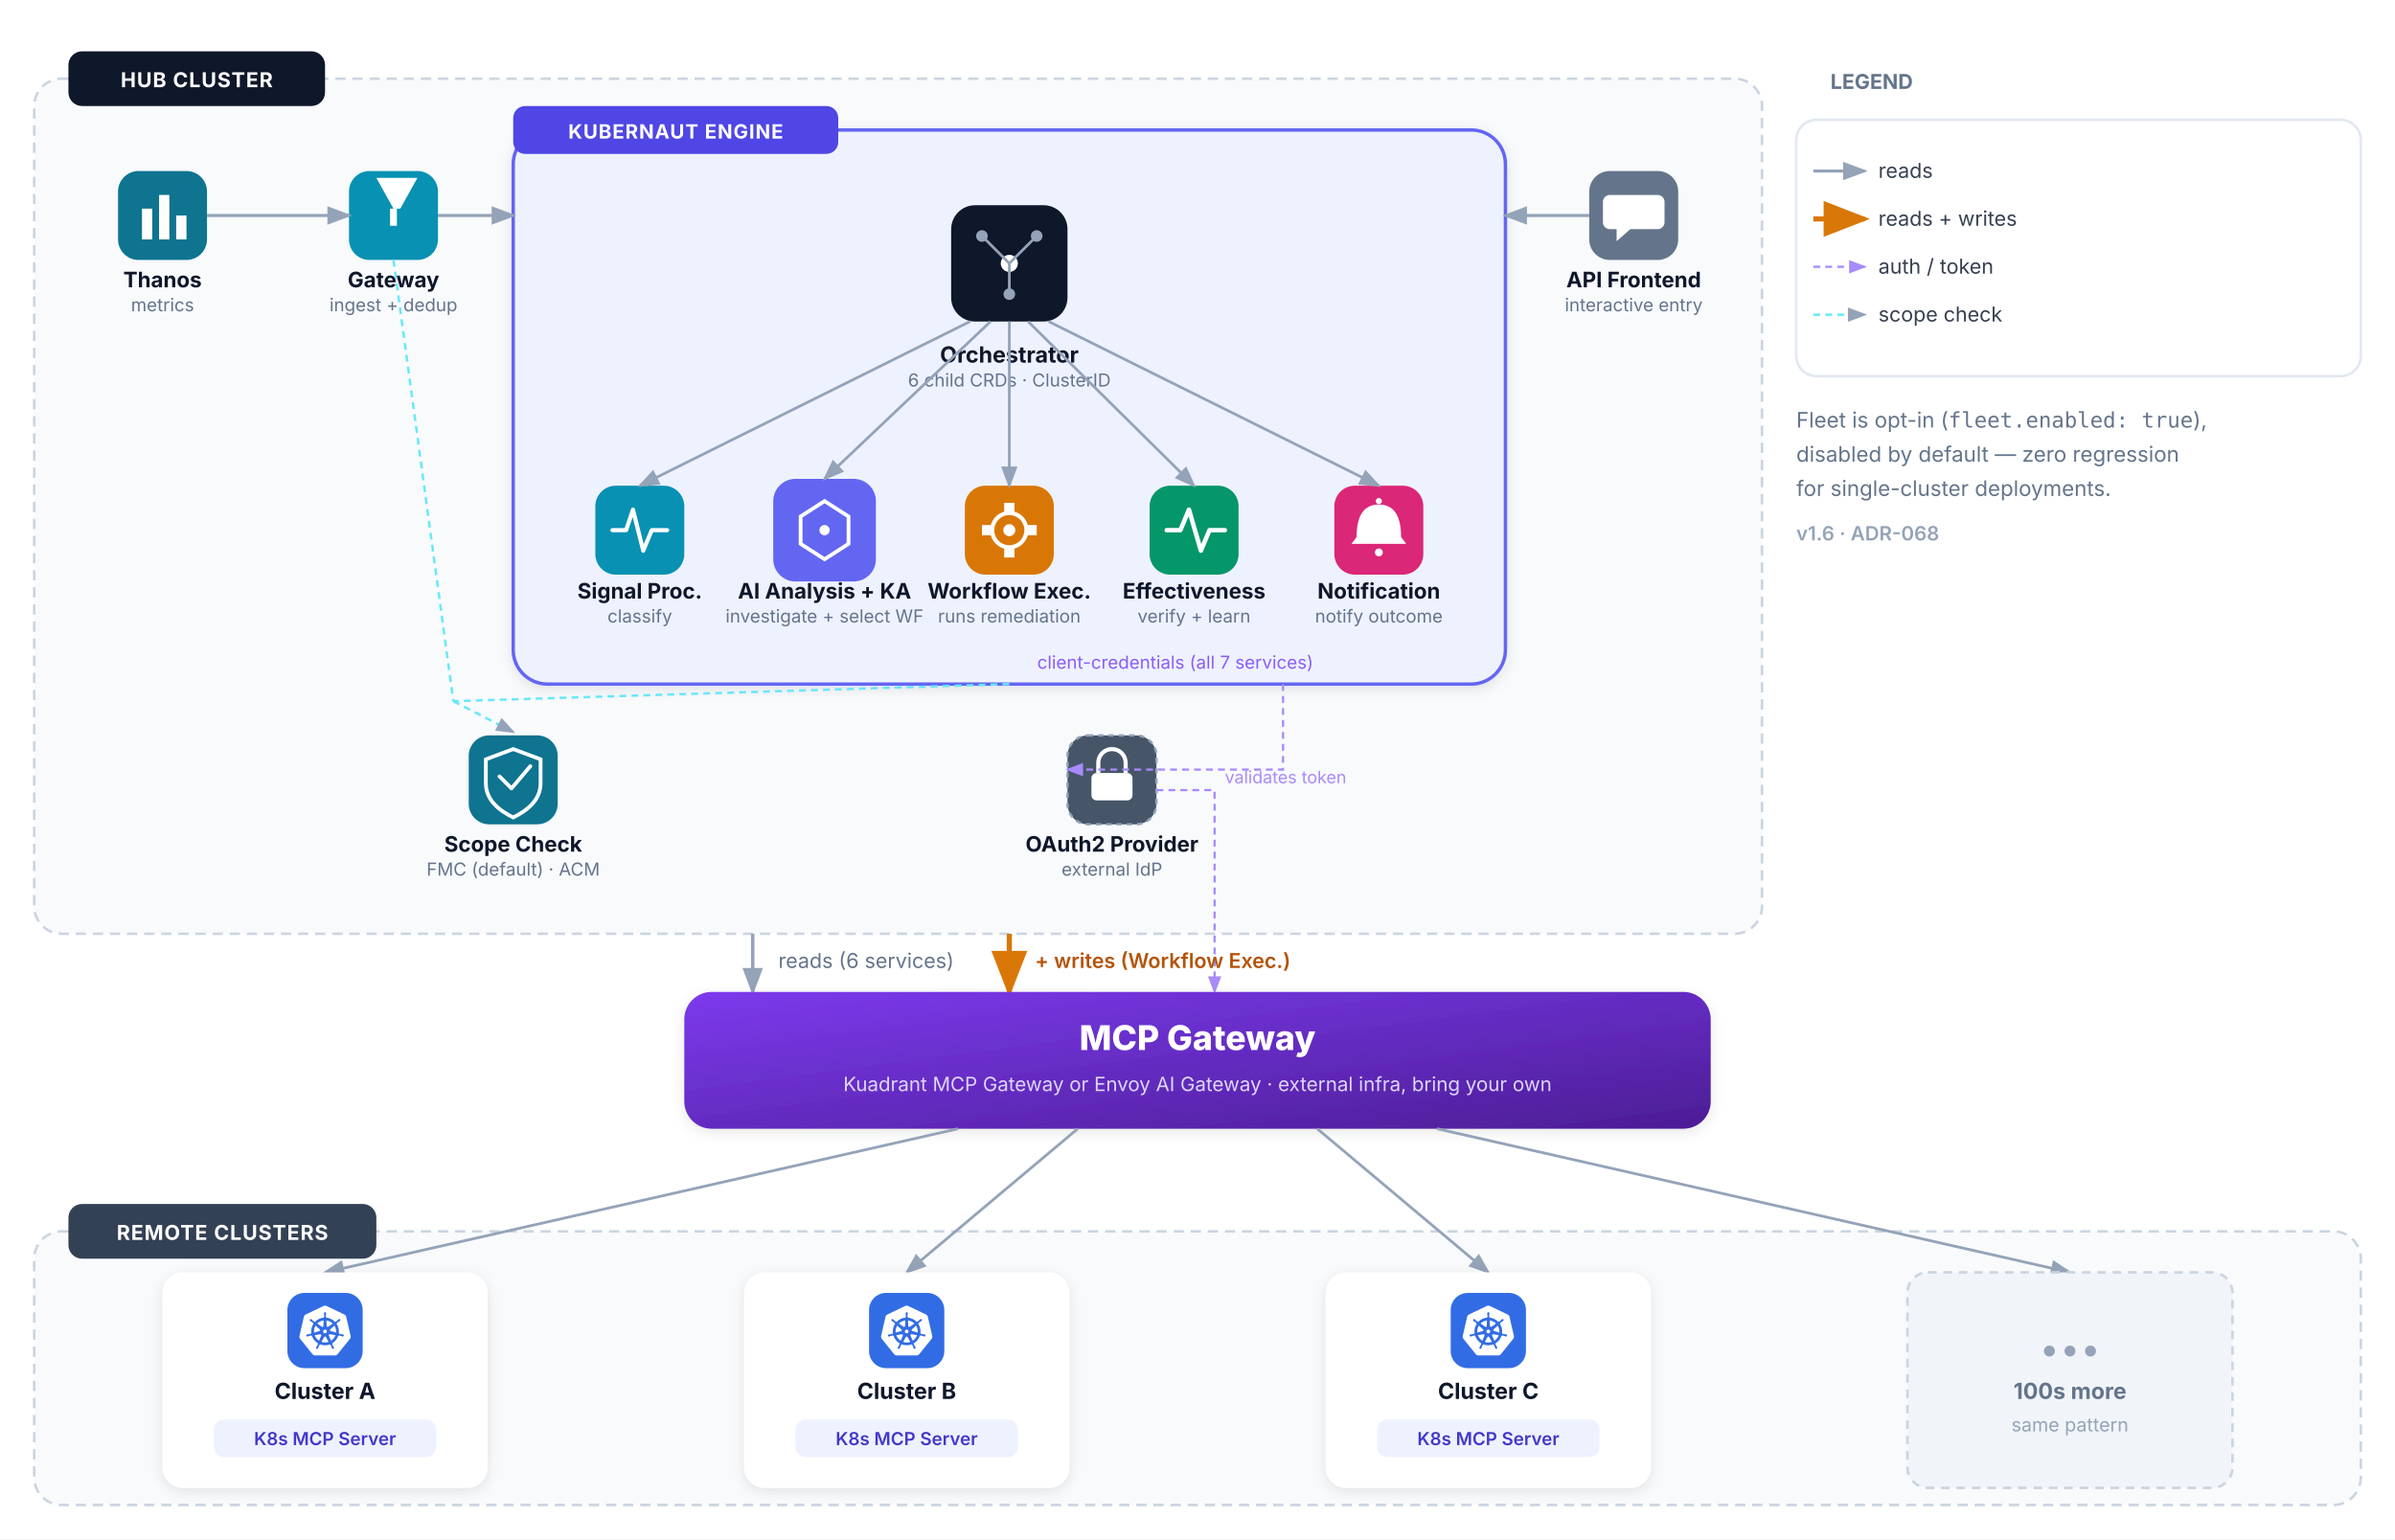
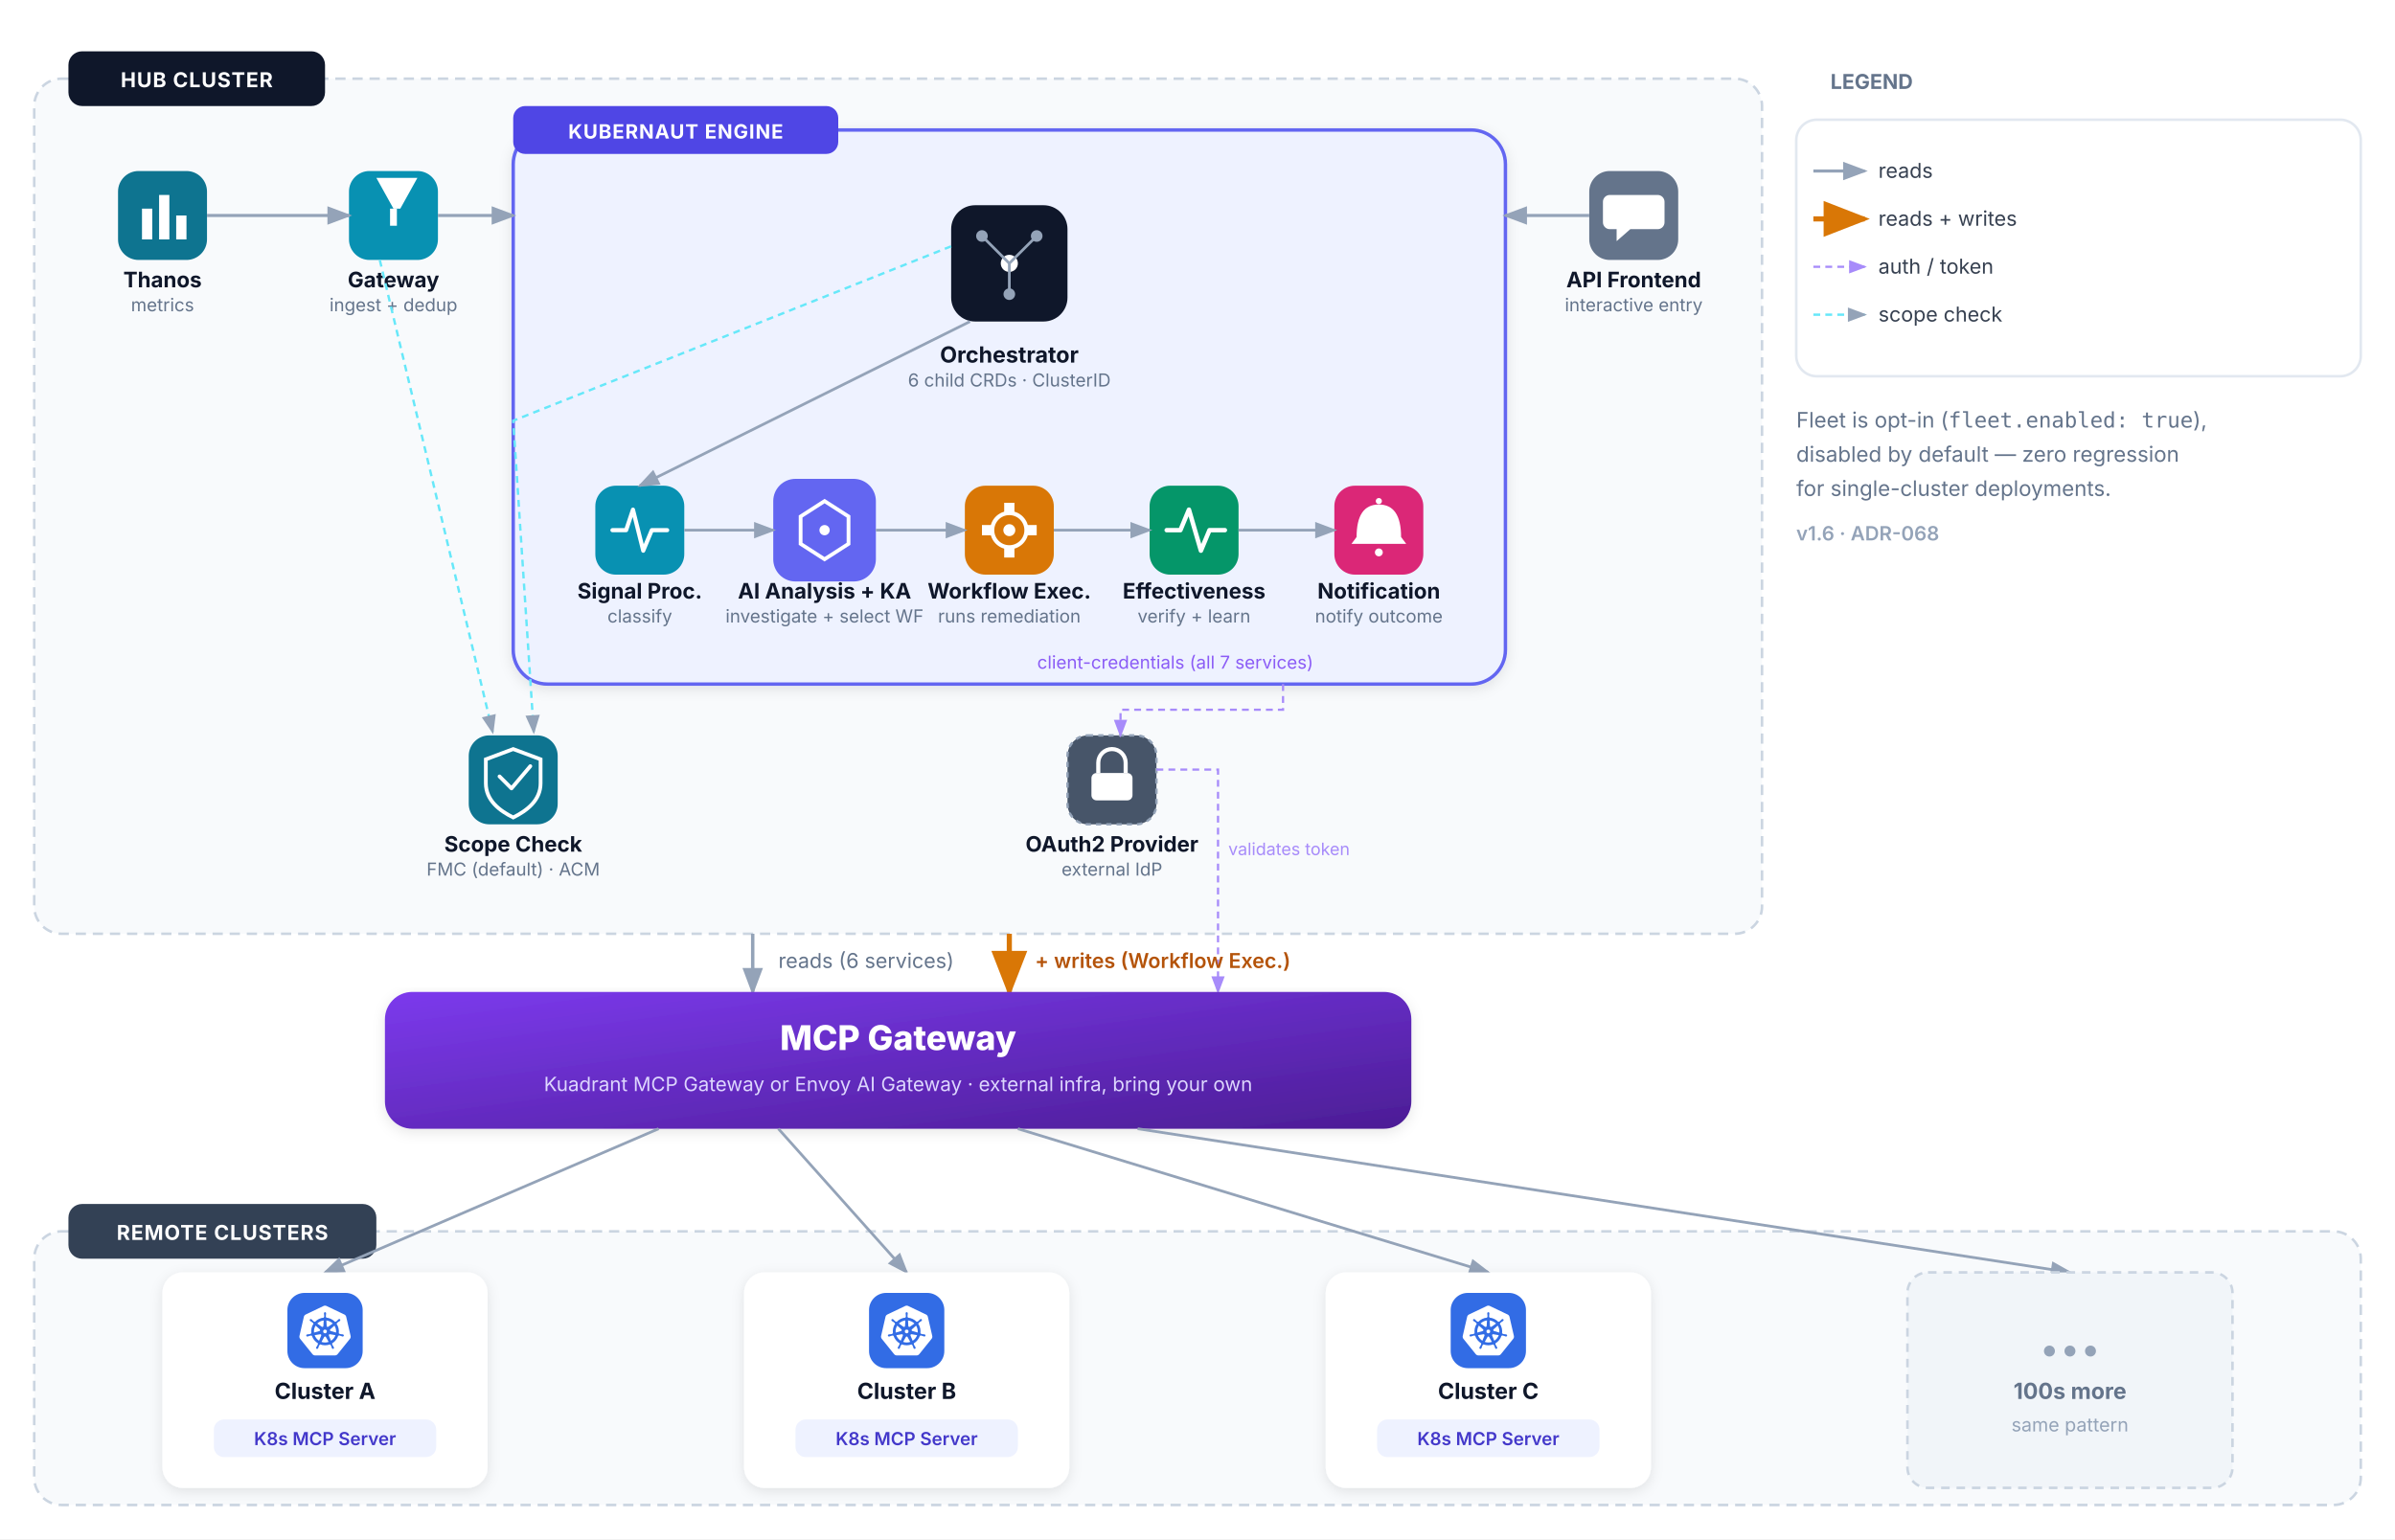
<svg xmlns="http://www.w3.org/2000/svg" viewBox="0 0 1400 900" font-family="Inter, -apple-system, BlinkMacSystemFont, 'Segoe UI', sans-serif">
  <defs>
    <filter id="sh" x="-4%" y="-6%" width="108%" height="118%">
      <feDropShadow dx="0" dy="2" stdDeviation="4" flood-color="#000" flood-opacity="0.10" />
    </filter>
    <marker id="ar" markerWidth="8" markerHeight="6" refX="7" refY="3" orient="auto">
      <polygon points="0,0 8,3 0,6" fill="#94A3B8" />
    </marker>
    <marker id="arw" markerWidth="9" markerHeight="7" refX="8" refY="3.5" orient="auto">
      <polygon points="0,0 9,3.5 0,7" fill="#D97706" />
    </marker>
    <marker id="ard" markerWidth="8" markerHeight="6" refX="7" refY="3" orient="auto">
      <polygon points="0,0 8,3 0,6" fill="#A78BFA" />
    </marker>
    <linearGradient id="gwGrad" x1="0" y1="0" x2="1" y2="1">
      <stop offset="0" stop-color="#7C3AED" />
      <stop offset="1" stop-color="#4C1D95" />
    </linearGradient>
    <symbol id="k8sLogo" viewBox="0 0 24 24">
      <path fill="white" d="M10.204 14.35l.007.01-.999 2.413a5.171 5.171 0 0 1-2.075-2.597l2.578-.437.004.005a.44.44 0 0 1 .484.606zm-.833-2.129a.44.44 0 0 0 .173-.756l.002-.011L7.585 9.7a5.143 5.143 0 0 0-.73 3.255l2.514-.725.002-.009zm1.145-1.98a.44.44 0 0 0 .699-.337l.01-.005.15-2.62a5.144 5.144 0 0 0-3.01 1.442l2.147 1.523.004-.002zm.76 2.75l.723.349.722-.347.18-.78-.5-.623h-.804l-.5.623.179.779zm1.5-3.095a.44.44 0 0 0 .7.336l.008.003 2.134-1.513a5.188 5.188 0 0 0-2.992-1.442l.148 2.615.002.001zm10.876 5.97l-5.773 7.181a1.6 1.6 0 0 1-1.248.594l-9.261.003a1.6 1.6 0 0 1-1.247-.596l-5.776-7.18a1.583 1.583 0 0 1-.307-1.34L2.1 5.573c.108-.47.425-.864.863-1.073L11.305.513a1.606 1.606 0 0 1 1.385 0l8.345 3.985c.438.209.755.604.863 1.073l2.062 8.955c.108.47-.005.963-.308 1.34zm-3.289-2.057c-.042-.01-.103-.026-.145-.034-.174-.033-.315-.025-.479-.038-.35-.037-.638-.067-.895-.148-.105-.04-.18-.165-.216-.216l-.201-.059a6.45 6.45 0 0 0-.105-2.332 6.465 6.465 0 0 0-.936-2.163c.052-.047.15-.133.177-.159.008-.09.001-.183.094-.282.197-.185.444-.338.743-.522.142-.084.273-.137.415-.242.032-.024.076-.062.11-.089.24-.191.295-.52.123-.736-.172-.216-.506-.236-.745-.045-.034.027-.08.062-.111.088-.134.116-.217.23-.33.35-.246.25-.45.458-.673.609-.097.056-.239.037-.303.033l-.19.135a6.545 6.545 0 0 0-4.146-2.003l-.012-.223c-.065-.062-.143-.115-.163-.25-.022-.268.015-.557.057-.905.023-.163.061-.298.068-.475.001-.04-.001-.099-.001-.142 0-.306-.224-.555-.5-.555-.275 0-.499.249-.499.555l.001.014c0 .041-.002.092 0 .128.006.177.044.312.067.475.042.348.078.637.056.906a.545.545 0 0 1-.162.258l-.012.211a6.424 6.424 0 0 0-4.166 2.003 8.373 8.373 0 0 1-.18-.128c-.09.012-.18.04-.297-.029-.223-.15-.427-.358-.673-.608-.113-.12-.195-.234-.329-.349-.03-.026-.077-.062-.111-.088a.594.594 0 0 0-.348-.132.481.481 0 0 0-.398.176c-.172.216-.117.546.123.737l.007.005.104.083c.142.105.272.159.414.242.299.185.546.338.743.522.076.082.09.226.1.288l.16.143a6.462 6.462 0 0 0-1.02 4.506l-.208.06c-.055.072-.133.184-.215.217-.257.081-.546.11-.895.147-.164.014-.305.006-.48.039-.037.007-.09.02-.133.03l-.004.002-.007.002c-.295.071-.484.342-.423.608.061.267.349.429.645.365l.007-.001.01-.003.129-.029c.17-.046.294-.113.448-.172.33-.118.604-.217.87-.256.112-.009.23.069.288.101l.217-.037a6.5 6.5 0 0 0 2.88 3.596l-.09.218c.033.084.069.199.044.282-.097.252-.263.517-.452.813-.091.136-.185.242-.268.399-.02.037-.045.095-.064.134-.128.275-.034.591.213.71.248.12.556-.007.69-.282v-.002c.02-.039.046-.09.062-.127.07-.162.094-.301.144-.458.132-.332.205-.68.387-.897.05-.06.13-.082.215-.105l.113-.205a6.453 6.453 0 0 0 4.609.012l.106.192c.086.028.18.042.256.155.136.232.229.507.342.84.05.156.074.295.145.457.016.037.043.09.062.129.133.276.442.402.69.282.247-.118.341-.435.213-.71-.02-.039-.045-.096-.065-.134-.083-.156-.177-.261-.268-.398-.19-.296-.346-.541-.443-.793-.04-.13.007-.21.038-.294-.018-.022-.059-.144-.083-.202a6.499 6.499 0 0 0 2.88-3.622c.064.01.176.03.213.038.075-.05.144-.114.28-.104.266.039.54.138.87.256.154.06.277.128.448.173.036.01.088.019.13.028l.009.003.007.001c.297.064.584-.098.645-.365.06-.266-.128-.537-.423-.608zM16.4 9.701l-1.95 1.746v.005a.44.44 0 0 0 .173.757l.003.01 2.526.728a5.199 5.199 0 0 0-.108-1.674A5.208 5.208 0 0 0 16.4 9.7zm-4.013 5.325a.437.437 0 0 0-.404-.232.44.44 0 0 0-.372.233h-.002l-1.268 2.292a5.164 5.164 0 0 0 3.326.003l-1.27-2.296h-.01zm1.888-1.293a.44.44 0 0 0-.27.036.44.44 0 0 0-.214.572l-.003.004 1.01 2.438a5.15 5.15 0 0 0 2.081-2.615l-2.6-.44-.004.005z" />
    </symbol>
  </defs>
  <rect x="0" y="0" width="1400" height="900" fill="white" />
  <rect x="20" y="46" width="1010" height="500" rx="16" fill="#F8FAFC" stroke="#CBD5E1" stroke-width="1.5" stroke-dasharray="6,4" />
  <rect x="40" y="30" width="150" height="32" rx="8" fill="#0F172A" />
  <text x="115" y="51" text-anchor="middle" font-size="12px" font-weight="700" fill="white" letter-spacing="0.5">HUB CLUSTER</text>
  <rect x="69" y="100" width="52" height="52" rx="12" fill="#0E7490" />
  <rect x="83" y="122" width="6" height="18" fill="white" />
  <rect x="93" y="114" width="6" height="26" fill="white" />
  <rect x="103" y="126" width="6" height="14" fill="white" />
  <text x="95" y="168" text-anchor="middle" font-size="12.5px" font-weight="700" fill="#0F172A">Thanos</text>
  <text x="95" y="182" text-anchor="middle" font-size="10.5px" fill="#64748B">metrics</text>
  <rect x="204" y="100" width="52" height="52" rx="12" fill="#0891B2" />
  <path d="M220,104 L244,104 L234,122 L230,122 Z" fill="white" />
  <rect x="228" y="122" width="4" height="10" fill="white" />
  <text x="230" y="168" text-anchor="middle" font-size="12.5px" font-weight="700" fill="#0F172A">Gateway</text>
  <text x="230" y="182" text-anchor="middle" font-size="10.5px" fill="#64748B">ingest + dedup</text>
  <rect x="929" y="100" width="52" height="52" rx="12" fill="#64748B" />
  <path d="M941,114 h28 a4,4 0 0 1 4,4 v12 a4,4 0 0 1 -4,4 h-16 l-8,7 v-7 h-4 a4,4 0 0 1 -4,-4 v-12 a4,4 0 0 1 4,-4 z" fill="white" />
  <text x="955" y="168" text-anchor="middle" font-size="12.5px" font-weight="700" fill="#0F172A">API Frontend</text>
  <text x="955" y="182" text-anchor="middle" font-size="10.5px" fill="#64748B">interactive entry</text>
  <g filter="url(#sh)">
    <rect x="300" y="76" width="580" height="324" rx="20" fill="#EEF2FF" stroke="#6366F1" stroke-width="2" />
  </g>
  <rect x="300" y="62" width="190" height="28" rx="7" fill="#4F46E5" />
  <text x="395" y="81" text-anchor="middle" font-size="11.5px" font-weight="700" fill="white" letter-spacing="0.5">KUBERNAUT ENGINE</text>
  <rect x="556" y="120" width="68" height="68" rx="14" fill="#0F172A" />
  <circle cx="590" cy="154" r="5" fill="white" />
  <circle cx="574" cy="138" r="3.4" fill="#94A3B8" />
  <circle cx="606" cy="138" r="3.4" fill="#94A3B8" />
  <circle cx="590" cy="172" r="3.4" fill="#94A3B8" />
  <line x1="590" y1="154" x2="574" y2="138" stroke="#94A3B8" stroke-width="1.6" />
  <line x1="590" y1="154" x2="606" y2="138" stroke="#94A3B8" stroke-width="1.6" />
  <line x1="590" y1="154" x2="590" y2="172" stroke="#94A3B8" stroke-width="1.6" />
  <text x="590" y="212" text-anchor="middle" font-size="13px" font-weight="700" fill="#0F172A">Orchestrator</text>
  <text x="590" y="226" text-anchor="middle" font-size="10.5px" fill="#64748B">6 child CRDs · ClusterID</text>
  <rect x="348" y="284" width="52" height="52" rx="12" fill="#0891B2" />
  <polyline points="358,310 366,310 370,298 376,322 381,310 390,310" fill="none" stroke="white" stroke-width="2.4" stroke-linejoin="round" stroke-linecap="round" />
  <text x="374" y="350" text-anchor="middle" font-size="12.5px" font-weight="700" fill="#0F172A">Signal Proc.</text>
  <text x="374" y="364" text-anchor="middle" font-size="10.5px" fill="#64748B">classify</text>
  <rect x="452" y="280" width="60" height="60" rx="13" fill="#6366F1" />
  <polygon points="482,293 496,302 496,318 482,327 468,318 468,302" fill="none" stroke="white" stroke-width="2.2" />
  <circle cx="482" cy="310" r="3" fill="white" />
  <text x="482" y="350" text-anchor="middle" font-size="12.5px" font-weight="700" fill="#0F172A">AI Analysis + KA</text>
  <text x="482" y="364" text-anchor="middle" font-size="10.5px" fill="#64748B">investigate + select WF</text>
  <rect x="564" y="284" width="52" height="52" rx="12" fill="#D97706" />
  <circle cx="590" cy="310" r="10" fill="none" stroke="white" stroke-width="2.4" />
  <circle cx="590" cy="310" r="3.5" fill="white" />
  <rect x="587" y="294" width="6" height="6" fill="white" />
  <rect x="587" y="320" width="6" height="6" fill="white" />
  <rect x="574" y="307" width="6" height="6" fill="white" />
  <rect x="600" y="307" width="6" height="6" fill="white" />
  <text x="590" y="350" text-anchor="middle" font-size="12.5px" font-weight="700" fill="#0F172A">Workflow Exec.</text>
  <text x="590" y="364" text-anchor="middle" font-size="10.5px" fill="#64748B">runs remediation</text>
  <rect x="672" y="284" width="52" height="52" rx="12" fill="#059669" />
  <polyline points="682,310 690,310 695,298 702,322 707,310 716,310" fill="none" stroke="white" stroke-width="2.6" stroke-linejoin="round" stroke-linecap="round" />
  <text x="698" y="350" text-anchor="middle" font-size="12.5px" font-weight="700" fill="#0F172A">Effectiveness</text>
  <text x="698" y="364" text-anchor="middle" font-size="10.5px" fill="#64748B">verify + learn</text>
  <rect x="780" y="284" width="52" height="52" rx="12" fill="#DB2777" />
  <circle cx="806" cy="293" r="1.8" fill="white" />
  <path d="M793,314 Q793,295 806,295 Q819,295 819,314 L822,318 L790,318 Z" fill="white" />
  <circle cx="806" cy="323" r="2.3" fill="white" />
  <text x="806" y="350" text-anchor="middle" font-size="12.5px" font-weight="700" fill="#0F172A">Notification</text>
  <text x="806" y="364" text-anchor="middle" font-size="10.5px" fill="#64748B">notify outcome</text>
  <line x1="121" y1="126" x2="204" y2="126" stroke="#94A3B8" stroke-width="1.8" marker-end="url(#ar)" />
  <line x1="256" y1="126" x2="300" y2="126" stroke="#94A3B8" stroke-width="1.8" marker-end="url(#ar)" />
  <line x1="929" y1="126" x2="880" y2="126" stroke="#94A3B8" stroke-width="1.8" marker-end="url(#ar)" />
  <line x1="567" y1="188" x2="374" y2="284" stroke="#94A3B8" stroke-width="1.6" marker-end="url(#ar)" />
-   <line x1="579" y1="188" x2="482" y2="280" stroke="#94A3B8" stroke-width="1.6" marker-end="url(#ar)" />
-   <line x1="590" y1="188" x2="590" y2="284" stroke="#94A3B8" stroke-width="1.6" marker-end="url(#ar)" />
-   <line x1="601" y1="188" x2="698" y2="284" stroke="#94A3B8" stroke-width="1.6" marker-end="url(#ar)" />
-   <line x1="613" y1="188" x2="806" y2="284" stroke="#94A3B8" stroke-width="1.6" marker-end="url(#ar)" />
+   <line x1="400" y1="310" x2="452" y2="310" stroke="#94A3B8" stroke-width="1.6" marker-end="url(#ar)" />
+   <line x1="512" y1="310" x2="564" y2="310" stroke="#94A3B8" stroke-width="1.6" marker-end="url(#ar)" />
+   <line x1="616" y1="310" x2="672" y2="310" stroke="#94A3B8" stroke-width="1.6" marker-end="url(#ar)" />
+   <line x1="724" y1="310" x2="780" y2="310" stroke="#94A3B8" stroke-width="1.6" marker-end="url(#ar)" />
  <rect x="274" y="430" width="52" height="52" rx="12" fill="#0E7490" />
  <path d="M300,438 L316,444 v14 c0,10 -8,16 -16,20 c-8,-4 -16,-10 -16,-20 v-14 z" fill="none" stroke="white" stroke-width="2.2" />
  <polyline points="292,454 299,461 310,448" fill="none" stroke="white" stroke-width="2.2" stroke-linecap="round" stroke-linejoin="round" />
  <text x="300" y="498" text-anchor="middle" font-size="12.5px" font-weight="700" fill="#0F172A">Scope Check</text>
  <text x="300" y="512" text-anchor="middle" font-size="10.5px" fill="#64748B">FMC (default) · ACM</text>
  <rect x="624" y="430" width="52" height="52" rx="12" fill="#475569" stroke="#94A3B8" stroke-width="1.4" stroke-dasharray="3,3" />
  <path d="M642,452 v-6 a8,8 0 0 1 16,0 v6" fill="none" stroke="white" stroke-width="2.4" />
  <rect x="638" y="452" width="24" height="16" rx="3" fill="white" />
  <text x="650" y="498" text-anchor="middle" font-size="12.5px" font-weight="700" fill="#0F172A">OAuth2 Provider</text>
  <text x="650" y="512" text-anchor="middle" font-size="10.5px" fill="#64748B">external IdP</text>
-   <line x1="230" y1="152" x2="265" y2="410" stroke="#67E8F9" stroke-width="1.4" stroke-dasharray="4,3" />
-   <line x1="590" y1="400" x2="265" y2="410" stroke="#67E8F9" stroke-width="1.4" stroke-dasharray="4,3" />
-   <line x1="265" y1="410" x2="300" y2="428" stroke="#67E8F9" stroke-width="1.4" stroke-dasharray="4,3" marker-end="url(#ar)" />
-   <path d="M750,400 L750,450 L624,450" fill="none" stroke="#A78BFA" stroke-width="1.3" stroke-dasharray="4,3" marker-end="url(#ard)" />
+   <line x1="222" y1="152" x2="288" y2="428" stroke="#67E8F9" stroke-width="1.4" stroke-dasharray="4,3" marker-end="url(#ar)" />
+   <path d="M556,144 L300,246 L312,428" fill="none" stroke="#67E8F9" stroke-width="1.4" stroke-dasharray="4,3" marker-end="url(#ar)" />
+   <path d="M750,400 L750,415 L655,415 L655,430" fill="none" stroke="#A78BFA" stroke-width="1.3" stroke-dasharray="4,3" marker-end="url(#ard)" />
  <text x="687" y="391" text-anchor="middle" font-size="10.5px" fill="#8B5CF6">client-credentials (all 7 services)</text>
-   <path d="M676,462 L710,462 L710,580" fill="none" stroke="#A78BFA" stroke-width="1.3" stroke-dasharray="4,3" marker-end="url(#ard)" />
-   <text x="716" y="458" font-size="10px" fill="#A78BFA">validates token</text>
+   <path d="M676,450 L712,450 L712,580" fill="none" stroke="#A78BFA" stroke-width="1.3" stroke-dasharray="4,3" marker-end="url(#ard)" />
+   <text x="718" y="500" font-size="10px" fill="#A78BFA">validates token</text>
  <line x1="440" y1="546" x2="440" y2="580" stroke="#94A3B8" stroke-width="2" marker-end="url(#ar)" />
  <text x="455" y="566" font-size="12px" fill="#64748B">reads (6 services)</text>
  <line x1="590" y1="546" x2="590" y2="580" stroke="#D97706" stroke-width="3" marker-end="url(#arw)" />
  <text x="605" y="566" font-size="12px" font-weight="600" fill="#B45309">+ writes (Workflow Exec.)</text>
  <g filter="url(#sh)">
-     <rect x="400" y="580" width="600" height="80" rx="16" fill="url(#gwGrad)" />
+     <rect x="225" y="580" width="600" height="80" rx="16" fill="url(#gwGrad)" />
  </g>
-   <text x="700" y="614" text-anchor="middle" font-size="20px" font-weight="800" fill="white">MCP Gateway</text>
-   <text x="700" y="638" text-anchor="middle" font-size="11.5px" fill="#DDD6FE">Kuadrant MCP Gateway or Envoy AI Gateway · external infra, bring your own</text>
+   <text x="525" y="614" text-anchor="middle" font-size="20px" font-weight="800" fill="white">MCP Gateway</text>
+   <text x="525" y="638" text-anchor="middle" font-size="11.5px" fill="#DDD6FE">Kuadrant MCP Gateway or Envoy AI Gateway · external infra, bring your own</text>
  <rect x="20" y="720" width="1360" height="160" rx="16" fill="#F8FAFC" stroke="#CBD5E1" stroke-width="1.5" stroke-dasharray="6,4" />
  <rect x="40" y="704" width="180" height="32" rx="8" fill="#334155" />
  <text x="130" y="725" text-anchor="middle" font-size="12px" font-weight="700" fill="white" letter-spacing="0.5">REMOTE CLUSTERS</text>
-   <line x1="560" y1="660" x2="190" y2="744" stroke="#94A3B8" stroke-width="1.6" marker-end="url(#ar)" />
-   <line x1="630" y1="660" x2="530" y2="744" stroke="#94A3B8" stroke-width="1.6" marker-end="url(#ar)" />
-   <line x1="770" y1="660" x2="870" y2="744" stroke="#94A3B8" stroke-width="1.6" marker-end="url(#ar)" />
-   <line x1="840" y1="660" x2="1210" y2="744" stroke="#94A3B8" stroke-width="1.6" marker-end="url(#ar)" />
+   <line x1="385" y1="660" x2="190" y2="744" stroke="#94A3B8" stroke-width="1.6" marker-end="url(#ar)" />
+   <line x1="455" y1="660" x2="530" y2="744" stroke="#94A3B8" stroke-width="1.6" marker-end="url(#ar)" />
+   <line x1="595" y1="660" x2="870" y2="744" stroke="#94A3B8" stroke-width="1.6" marker-end="url(#ar)" />
+   <line x1="665" y1="660" x2="1210" y2="744" stroke="#94A3B8" stroke-width="1.6" marker-end="url(#ar)" />
  <g filter="url(#sh)">
    <rect x="95" y="744" width="190" height="126" rx="12" fill="white" />
  </g>
  <rect x="168" y="756" width="44" height="44" rx="10" fill="#326CE5" />
  <use href="#k8sLogo" x="175" y="763" width="30" height="30" />
  <text x="190" y="818" text-anchor="middle" font-size="13px" font-weight="700" fill="#0F172A">Cluster A</text>
  <rect x="125" y="830" width="130" height="22" rx="6" fill="#EEF2FF" />
  <text x="190" y="845" text-anchor="middle" font-size="10.5px" font-weight="600" fill="#4338CA">K8s MCP Server</text>
  <g filter="url(#sh)">
    <rect x="435" y="744" width="190" height="126" rx="12" fill="white" />
  </g>
  <rect x="508" y="756" width="44" height="44" rx="10" fill="#326CE5" />
  <use href="#k8sLogo" x="515" y="763" width="30" height="30" />
  <text x="530" y="818" text-anchor="middle" font-size="13px" font-weight="700" fill="#0F172A">Cluster B</text>
  <rect x="465" y="830" width="130" height="22" rx="6" fill="#EEF2FF" />
  <text x="530" y="845" text-anchor="middle" font-size="10.5px" font-weight="600" fill="#4338CA">K8s MCP Server</text>
  <g filter="url(#sh)">
    <rect x="775" y="744" width="190" height="126" rx="12" fill="white" />
  </g>
  <rect x="848" y="756" width="44" height="44" rx="10" fill="#326CE5" />
  <use href="#k8sLogo" x="855" y="763" width="30" height="30" />
  <text x="870" y="818" text-anchor="middle" font-size="13px" font-weight="700" fill="#0F172A">Cluster C</text>
  <rect x="805" y="830" width="130" height="22" rx="6" fill="#EEF2FF" />
  <text x="870" y="845" text-anchor="middle" font-size="10.5px" font-weight="600" fill="#4338CA">K8s MCP Server</text>
  <rect x="1115" y="744" width="190" height="126" rx="12" fill="#F1F5F9" stroke="#CBD5E1" stroke-width="1.5" stroke-dasharray="5,4" />
  <circle cx="1198" cy="790" r="3.2" fill="#94A3B8" />
  <circle cx="1210" cy="790" r="3.2" fill="#94A3B8" />
  <circle cx="1222" cy="790" r="3.2" fill="#94A3B8" />
  <text x="1210" y="818" text-anchor="middle" font-size="13px" font-weight="700" fill="#64748B">100s more</text>
  <text x="1210" y="837" text-anchor="middle" font-size="11px" fill="#94A3B8">same pattern</text>
  <g>
    <line x1="1060" y1="100" x2="1090" y2="100" stroke="#94A3B8" stroke-width="1.8" marker-end="url(#ar)" />
    <text x="1098" y="104" font-size="12px" fill="#374151">reads</text>
    <line x1="1060" y1="128" x2="1090" y2="128" stroke="#D97706" stroke-width="3" marker-end="url(#arw)" />
    <text x="1098" y="132" font-size="12px" fill="#374151">reads + writes</text>
    <line x1="1060" y1="156" x2="1090" y2="156" stroke="#A78BFA" stroke-width="1.3" stroke-dasharray="4,3" marker-end="url(#ard)" />
    <text x="1098" y="160" font-size="12px" fill="#374151">auth / token</text>
    <line x1="1060" y1="184" x2="1090" y2="184" stroke="#67E8F9" stroke-width="1.4" stroke-dasharray="4,3" marker-end="url(#ar)" />
    <text x="1098" y="188" font-size="12px" fill="#374151">scope check</text>
  </g>
  <rect x="1050" y="70" width="330" height="150" rx="12" fill="none" stroke="#E2E8F0" stroke-width="1.5" />
  <text x="1070" y="52" font-size="12px" font-weight="700" fill="#64748B">LEGEND</text>
  <text x="1050" y="250" font-size="12.5px" fill="#64748B">Fleet is opt-in (<tspan font-family="monospace">fleet.enabled: true</tspan>),</text>
  <text x="1050" y="270" font-size="12.5px" fill="#64748B">disabled by default — zero regression</text>
  <text x="1050" y="290" font-size="12.5px" fill="#64748B">for single-cluster deployments.</text>
  <text x="1050" y="316" font-size="11.5px" font-weight="600" fill="#94A3B8">v1.6 · ADR-068</text>
</svg>
